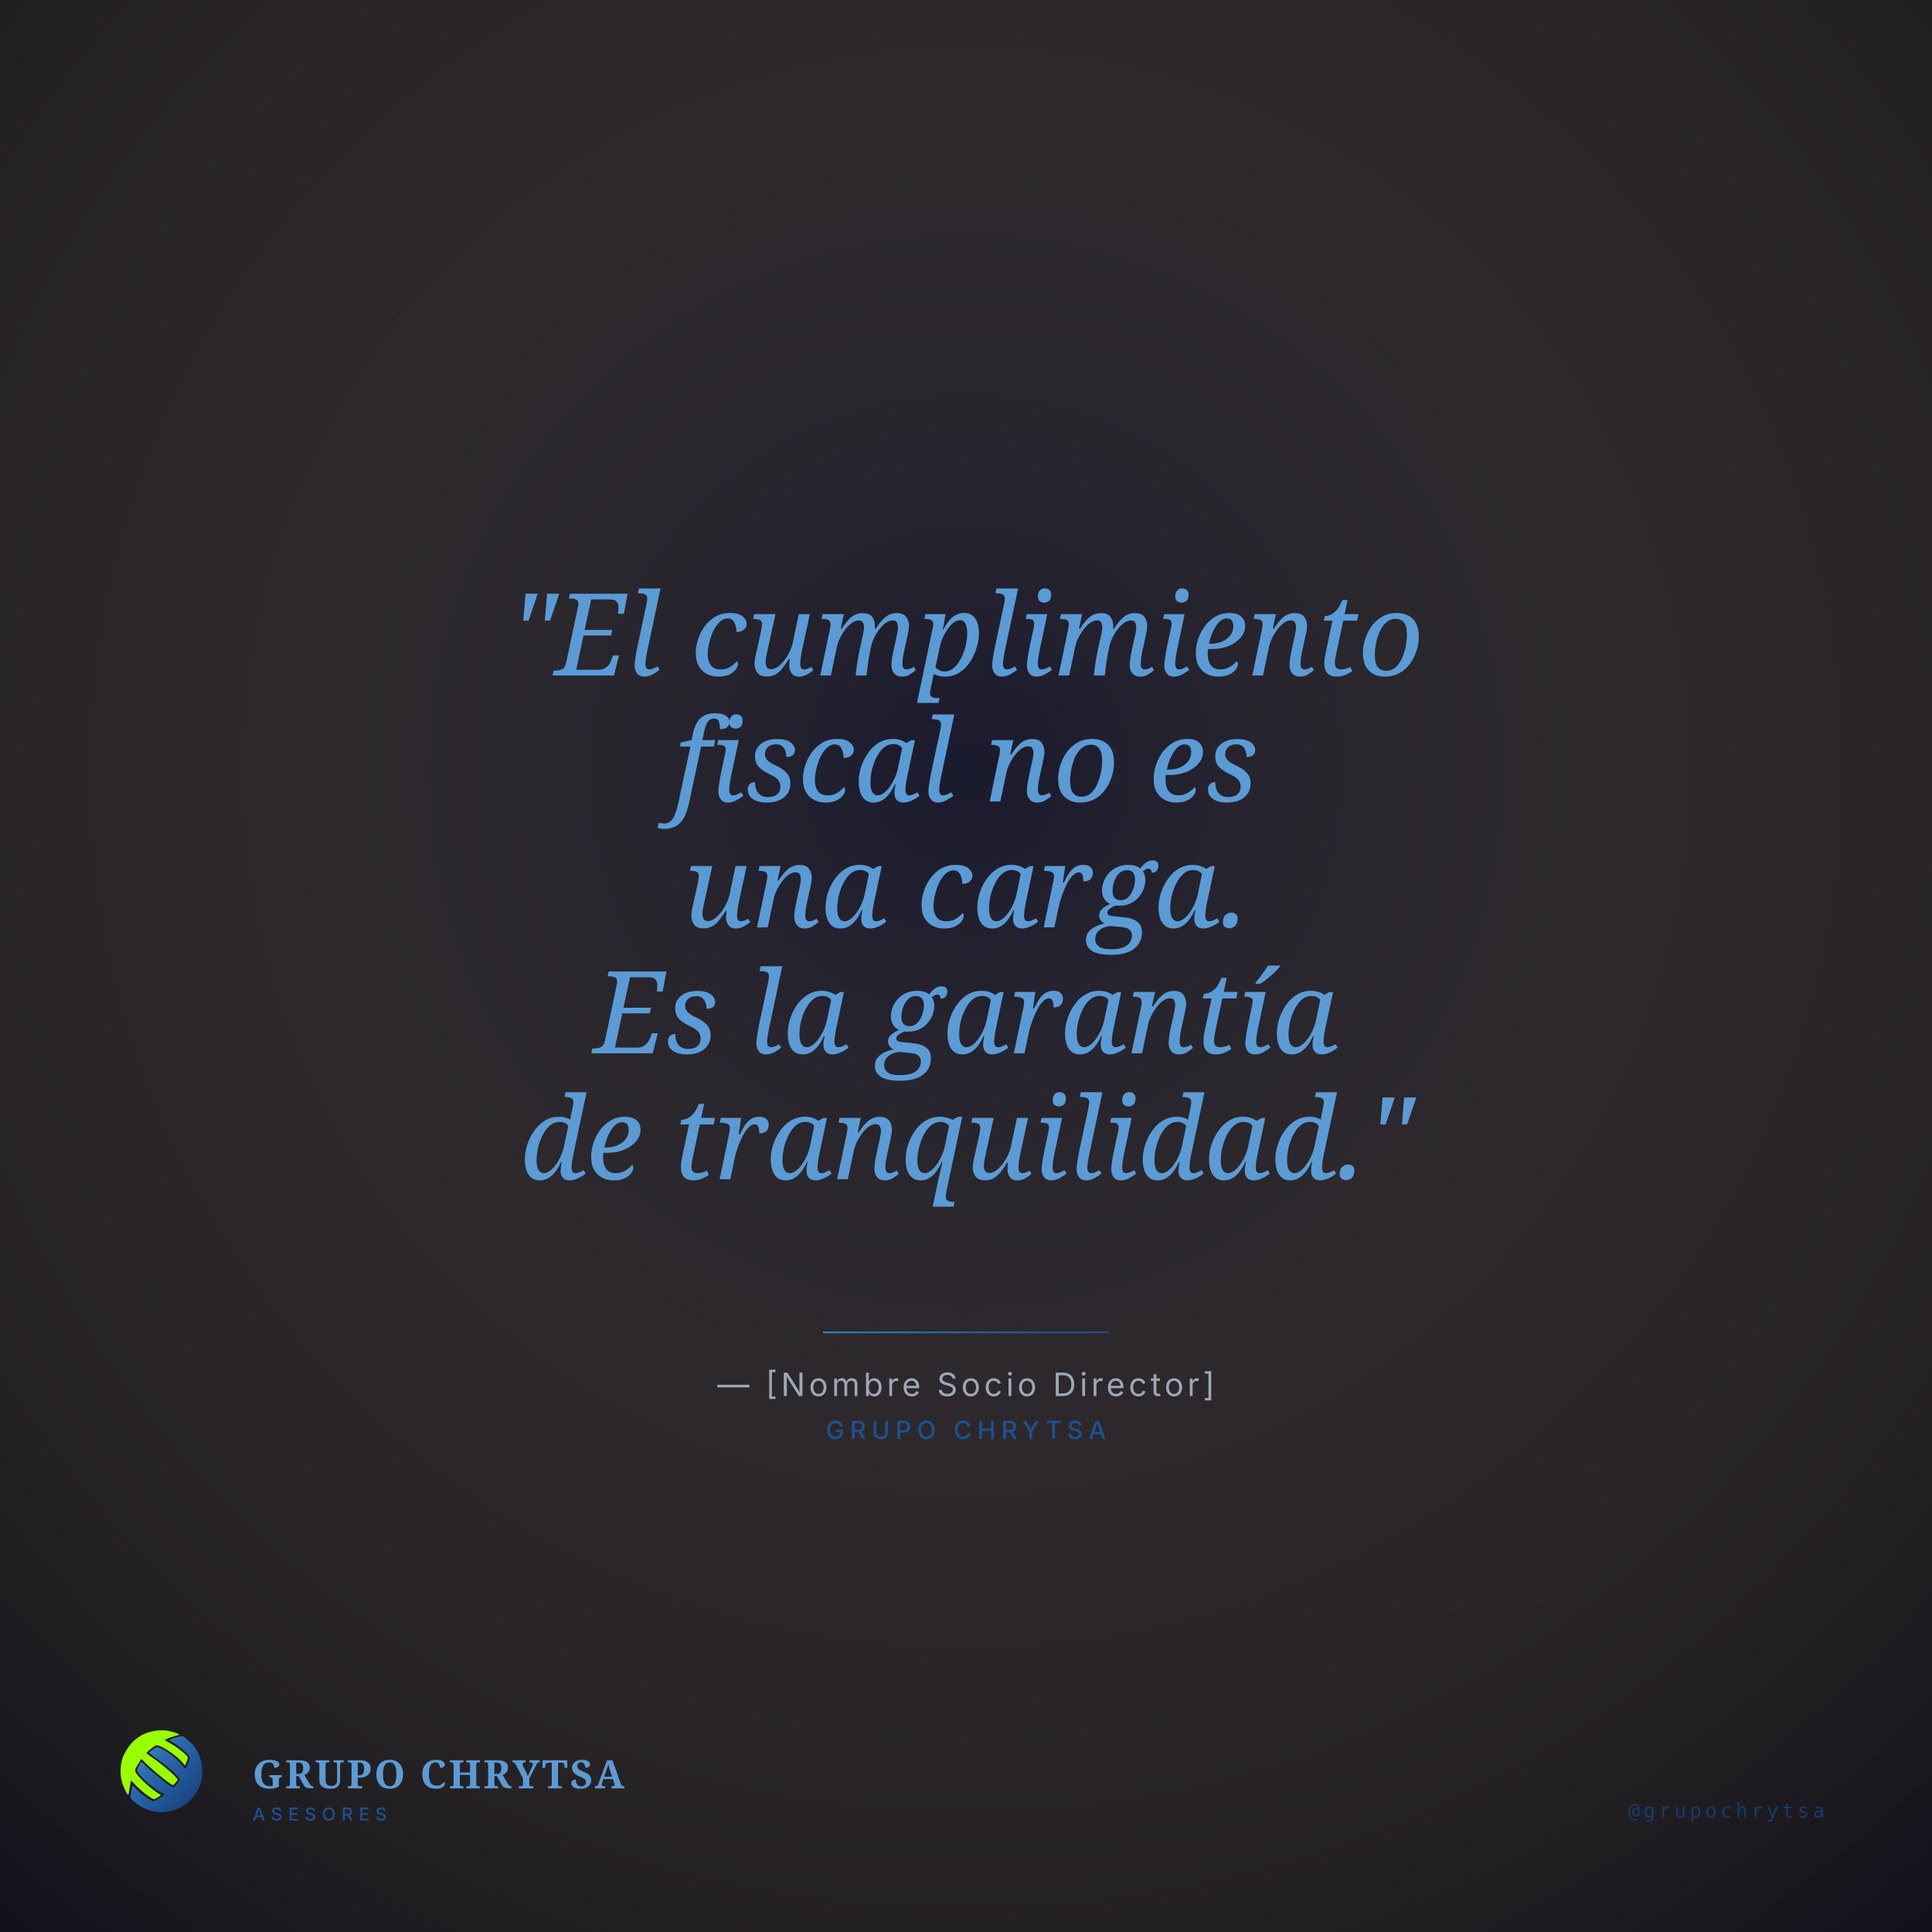
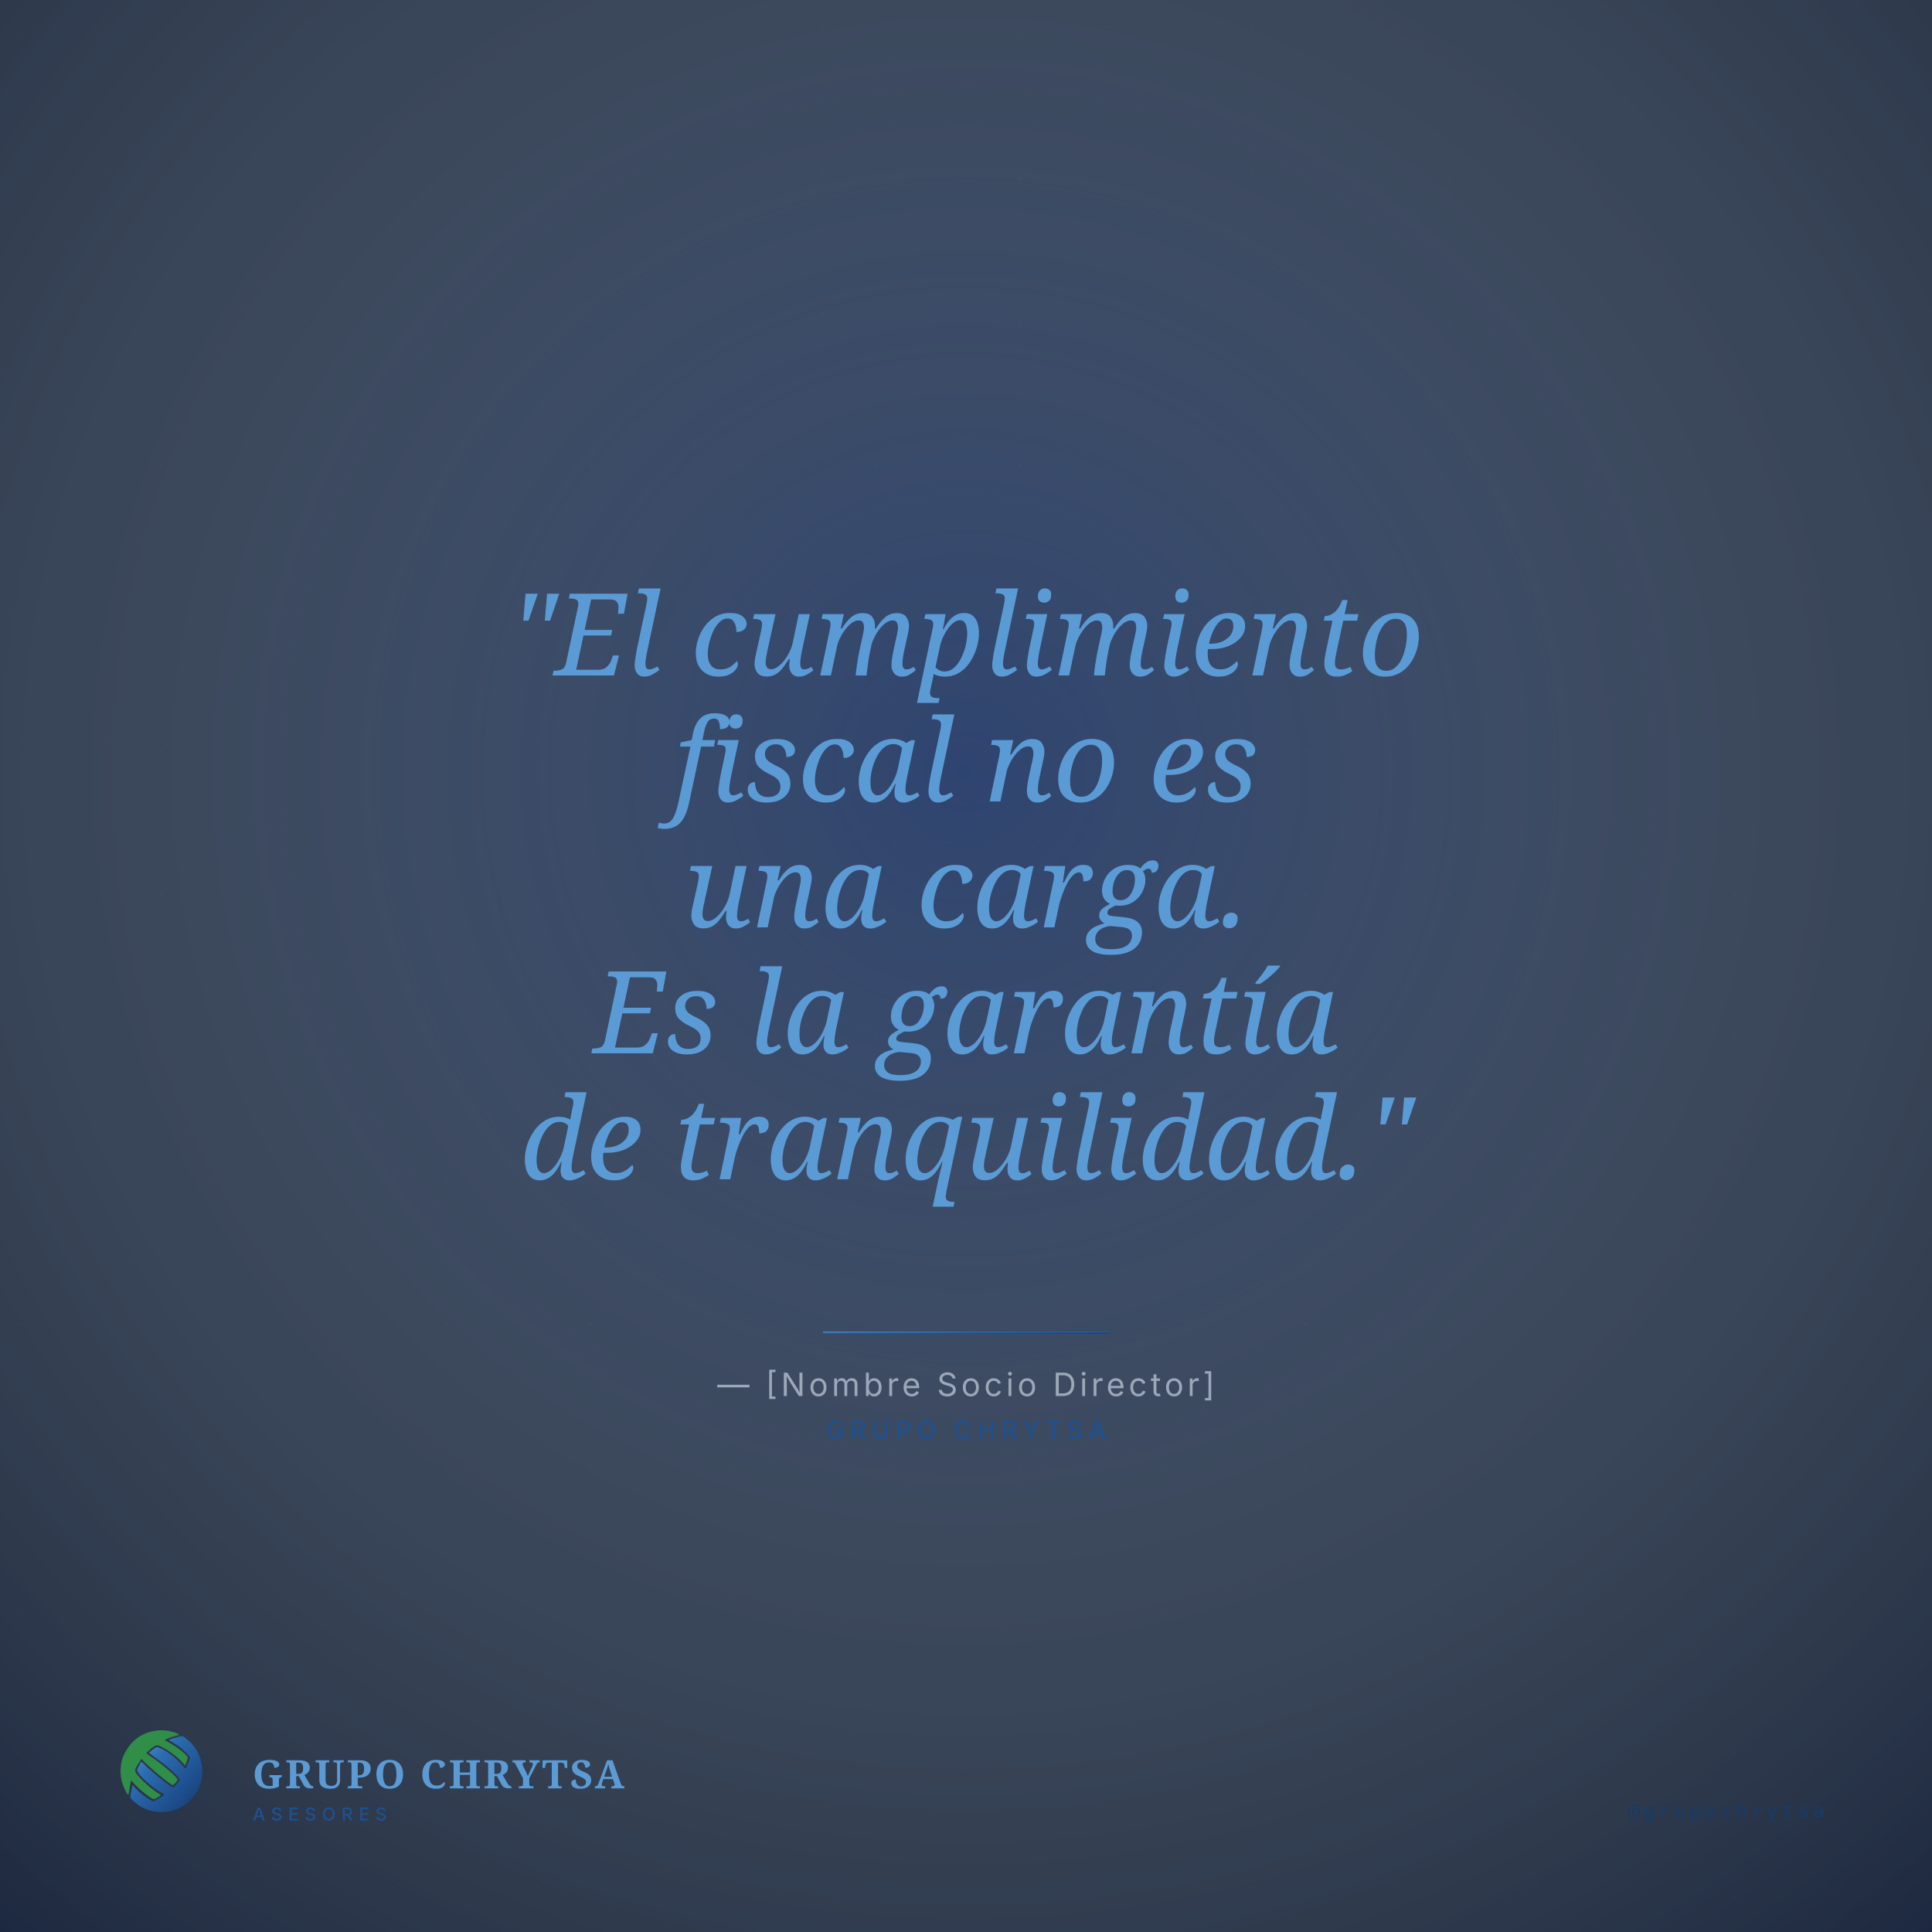
<svg xmlns="http://www.w3.org/2000/svg" viewBox="0 0 1080 1080" width="1080" height="1080" preserveAspectRatio="xMidYMid meet">
  <defs>
    <linearGradient id="g" x1="0" y1="0" x2="1" y2="1">
      <stop offset="0" stop-color="#5B9BD5" />
      <stop offset=".35" stop-color="#2B6CB0" />
      <stop offset=".7" stop-color="#1E5090" />
      <stop offset="1" stop-color="#163B6B" />
    </linearGradient>
    <linearGradient id="g2" x1="0" y1="0" x2="0" y2="1">
      <stop offset="0" stop-color="rgba(212,175,55,.18)" />
      <stop offset="1" stop-color="rgba(212,175,55,0)" />
    </linearGradient>
    <radialGradient id="vignette" cx="0.5" cy="0.4" r="0.8">
      <stop offset="0" stop-color="rgba(212,175,55,0)" />
      <stop offset="1" stop-color="rgba(0,0,0,.45)" />
    </radialGradient>
    <pattern id="grain" x="0" y="0" width="80" height="80" patternUnits="userSpaceOnUse">
      <circle cx="10" cy="20" r=".7" fill="#5B9BD5" opacity=".06" />
      <circle cx="35" cy="50" r=".5" fill="#5B9BD5" opacity=".05" />
      <circle cx="60" cy="15" r=".6" fill="#5B9BD5" opacity=".06" />
      <circle cx="70" cy="65" r=".4" fill="#5B9BD5" opacity=".04" />
      <circle cx="20" cy="70" r=".5" fill="#5B9BD5" opacity=".05" />
    </pattern>
    <clipPath id="crownClip">
      <circle cx="60" cy="50" r="36" />
    </clipPath>
    <clipPath id="sphereClip">
      <circle cx="50" cy="49" r="38" />
    </clipPath>
    <symbol id="sphere" viewBox="0 0 100 100">
      <g transform="translate(-51.675 4.276) scale(0.4851)">
        <path d="M251.345 50.640 C253.822 53.458 255.769 56.325 255.673 58.179 C255.453 62.410 249.136 76.693 247.008 79.442 C246.148 79.575 245.165 79.037 244.059 77.820 C241.517 75.279 237.597 69.750 230.472 62.838 C221.170 53.814 204.110 40.495 191.200 36.283 C187.896 35.204 187.478 35.115 184.892 36.834 C181.568 39.044 173.416 45.078 171.540 47.576 L205.705 73.017 C211.892 78.204 232.880 95.329 235.051 103.399 C233.395 106.441 224.599 116.746 222.268 118.671 C213.944 117.692 180.143 87.258 171.311 80.142 C168.649 77.997 165.812 75.046 163.528 72.702 C162.012 71.148 157.916 66.462 155.452 65.792 C147.227 82.271 144.833 81.277 149.304 88.165 C156.833 99.764 172.085 112.243 183.093 120.388 C186.325 122.780 189.862 125.251 193.039 126.948 C195.108 128.054 196.031 128.843 198.236 130.018 C200.172 131.050 201.848 131.741 203.200 133.214 C201.710 135.827 188.789 143.109 186.083 144.596 C181.214 147.272 181.794 148.348 176.395 145.472 C165.723 139.785 152.808 129.681 144.774 121.273 C141.965 118.334 140.502 115.871 137.900 113.974 L134.232 130.500 C133.500 134.733 133.073 138.721 134.093 140.832 C135.250 143.228 145.444 151.732 148.396 153.825 C158.763 161.180 172.261 167.279 187.965 168.846 C222.931 172.337 248.100 156.454 263.865 136.746 C282.999 112.828 286.099 79.914 274.694 52.270 C267.560 34.977 257.387 24.998 243.958 15.098 C239.806 12.036 238.274 12.801 232.690 14.226 C227.686 15.504 215.829 18.821 212.423 20.933 C213.314 21.896 228.857 30.521 237.310 37.373 C241.291 40.598 248.216 47.081 251.345 50.640" fill="url(#g)" />
-         <path d="M134.727 104.159 C135.478 104.595 140.356 110.028 141.472 111.255 C149.894 120.515 167.974 136.296 178.853 141.792 C182.826 143.798 184.690 141.991 188.291 139.856 C190.694 138.431 194.506 136.723 196.025 133.848 L192.819 132.091 C183.785 127.506 163.458 109.601 156.894 102.798 C154.187 99.991 151.006 96.540 148.452 93.462 C138.203 81.114 144.690 80.287 155.617 60.260 C157.598 60.980 158.287 62.130 159.774 63.768 C168.926 73.852 214.420 113.490 221.635 113.948 C223.963 111.812 229.753 105.476 230.677 102.765 C227.398 95.448 206.525 78.781 199.850 73.186 C194.554 68.748 189.064 64.908 183.698 60.770 C180.683 58.445 167.682 50.049 166.321 48.210 C167.976 44.622 181.039 34.708 185.039 32.480 C192.643 28.245 223.149 51.107 228.662 55.805 C233.870 60.245 237.309 63.600 241.612 68.833 C245.038 72.998 244.604 72.615 246.050 73.256 C247.440 69.256 249.378 65.758 250.836 60.898 C251.844 57.539 251.337 56.029 250.239 54.693 C243.468 46.453 234.910 40.927 226.416 34.491 C215.552 27.513 214.921 27.453 204.151 21.567 C205.465 17.913 231.031 11.264 233.945 10.448 C231.373 6.165 213.209 2.457 207.740 1.716 C196.301 0.168 186.004 1.259 176.140 3.755 C148.825 10.667 131.518 27.636 119.889 51.735 C111.770 68.560 111.178 94.019 117.106 110.846 C119.173 116.712 125.110 131.777 129.018 133.970 C129.499 133.181 130.232 129.482 130.506 128.367 C130.897 126.103 131.307 123.775 131.594 121.703 C132.463 115.416 133.548 110.244 134.727 104.159" fill="#99FF00" />
+         <path d="M134.727 104.159 C135.478 104.595 140.356 110.028 141.472 111.255 C149.894 120.515 167.974 136.296 178.853 141.792 C182.826 143.798 184.690 141.991 188.291 139.856 C190.694 138.431 194.506 136.723 196.025 133.848 L192.819 132.091 C183.785 127.506 163.458 109.601 156.894 102.798 C154.187 99.991 151.006 96.540 148.452 93.462 C138.203 81.114 144.690 80.287 155.617 60.260 C157.598 60.980 158.287 62.130 159.774 63.768 C168.926 73.852 214.420 113.490 221.635 113.948 C223.963 111.812 229.753 105.476 230.677 102.765 C227.398 95.448 206.525 78.781 199.850 73.186 C194.554 68.748 189.064 64.908 183.698 60.770 C180.683 58.445 167.682 50.049 166.321 48.210 C167.976 44.622 181.039 34.708 185.039 32.480 C192.643 28.245 223.149 51.107 228.662 55.805 C233.870 60.245 237.309 63.600 241.612 68.833 C245.038 72.998 244.604 72.615 246.050 73.256 C247.440 69.256 249.378 65.758 250.836 60.898 C251.844 57.539 251.337 56.029 250.239 54.693 C243.468 46.453 234.910 40.927 226.416 34.491 C215.552 27.513 214.921 27.453 204.151 21.567 C205.465 17.913 231.031 11.264 233.945 10.448 C231.373 6.165 213.209 2.457 207.740 1.716 C196.301 0.168 186.004 1.259 176.140 3.755 C148.825 10.667 131.518 27.636 119.889 51.735 C111.770 68.560 111.178 94.019 117.106 110.846 C119.173 116.712 125.110 131.777 129.018 133.970 C129.499 133.181 130.232 129.482 130.506 128.367 C130.897 126.103 131.307 123.775 131.594 121.703 C132.463 115.416 133.548 110.244 134.727 104.159" fill="#2F8F48" />
      </g>
    </symbol>
    <symbol id="crown" viewBox="0 0 120 100">
      <g transform="translate(-41.675 5.276) scale(0.4851)">
        <path d="M251.345 50.640 C253.822 53.458 255.769 56.325 255.673 58.179 C255.453 62.410 249.136 76.693 247.008 79.442 C246.148 79.575 245.165 79.037 244.059 77.820 C241.517 75.279 237.597 69.750 230.472 62.838 C221.170 53.814 204.110 40.495 191.200 36.283 C187.896 35.204 187.478 35.115 184.892 36.834 C181.568 39.044 173.416 45.078 171.540 47.576 L205.705 73.017 C211.892 78.204 232.880 95.329 235.051 103.399 C233.395 106.441 224.599 116.746 222.268 118.671 C213.944 117.692 180.143 87.258 171.311 80.142 C168.649 77.997 165.812 75.046 163.528 72.702 C162.012 71.148 157.916 66.462 155.452 65.792 C147.227 82.271 144.833 81.277 149.304 88.165 C156.833 99.764 172.085 112.243 183.093 120.388 C186.325 122.780 189.862 125.251 193.039 126.948 C195.108 128.054 196.031 128.843 198.236 130.018 C200.172 131.050 201.848 131.741 203.200 133.214 C201.710 135.827 188.789 143.109 186.083 144.596 C181.214 147.272 181.794 148.348 176.395 145.472 C165.723 139.785 152.808 129.681 144.774 121.273 C141.965 118.334 140.502 115.871 137.900 113.974 L134.232 130.500 C133.500 134.733 133.073 138.721 134.093 140.832 C135.250 143.228 145.444 151.732 148.396 153.825 C158.763 161.180 172.261 167.279 187.965 168.846 C222.931 172.337 248.100 156.454 263.865 136.746 C282.999 112.828 286.099 79.914 274.694 52.270 C267.560 34.977 257.387 24.998 243.958 15.098 C239.806 12.036 238.274 12.801 232.690 14.226 C227.686 15.504 215.829 18.821 212.423 20.933 C213.314 21.896 228.857 30.521 237.310 37.373 C241.291 40.598 248.216 47.081 251.345 50.640" fill="url(#g)" />
-         <path d="M134.727 104.159 C135.478 104.595 140.356 110.028 141.472 111.255 C149.894 120.515 167.974 136.296 178.853 141.792 C182.826 143.798 184.690 141.991 188.291 139.856 C190.694 138.431 194.506 136.723 196.025 133.848 L192.819 132.091 C183.785 127.506 163.458 109.601 156.894 102.798 C154.187 99.991 151.006 96.540 148.452 93.462 C138.203 81.114 144.690 80.287 155.617 60.260 C157.598 60.980 158.287 62.130 159.774 63.768 C168.926 73.852 214.420 113.490 221.635 113.948 C223.963 111.812 229.753 105.476 230.677 102.765 C227.398 95.448 206.525 78.781 199.850 73.186 C194.554 68.748 189.064 64.908 183.698 60.770 C180.683 58.445 167.682 50.049 166.321 48.210 C167.976 44.622 181.039 34.708 185.039 32.480 C192.643 28.245 223.149 51.107 228.662 55.805 C233.870 60.245 237.309 63.600 241.612 68.833 C245.038 72.998 244.604 72.615 246.050 73.256 C247.440 69.256 249.378 65.758 250.836 60.898 C251.844 57.539 251.337 56.029 250.239 54.693 C243.468 46.453 234.910 40.927 226.416 34.491 C215.552 27.513 214.921 27.453 204.151 21.567 C205.465 17.913 231.031 11.264 233.945 10.448 C231.373 6.165 213.209 2.457 207.740 1.716 C196.301 0.168 186.004 1.259 176.140 3.755 C148.825 10.667 131.518 27.636 119.889 51.735 C111.770 68.560 111.178 94.019 117.106 110.846 C119.173 116.712 125.110 131.777 129.018 133.970 C129.499 133.181 130.232 129.482 130.506 128.367 C130.897 126.103 131.307 123.775 131.594 121.703 C132.463 115.416 133.548 110.244 134.727 104.159" fill="#99FF00" />
+         <path d="M134.727 104.159 C135.478 104.595 140.356 110.028 141.472 111.255 C149.894 120.515 167.974 136.296 178.853 141.792 C182.826 143.798 184.690 141.991 188.291 139.856 C190.694 138.431 194.506 136.723 196.025 133.848 L192.819 132.091 C183.785 127.506 163.458 109.601 156.894 102.798 C154.187 99.991 151.006 96.540 148.452 93.462 C138.203 81.114 144.690 80.287 155.617 60.260 C157.598 60.980 158.287 62.130 159.774 63.768 C168.926 73.852 214.420 113.490 221.635 113.948 C223.963 111.812 229.753 105.476 230.677 102.765 C227.398 95.448 206.525 78.781 199.850 73.186 C194.554 68.748 189.064 64.908 183.698 60.770 C180.683 58.445 167.682 50.049 166.321 48.210 C167.976 44.622 181.039 34.708 185.039 32.480 C192.643 28.245 223.149 51.107 228.662 55.805 C233.870 60.245 237.309 63.600 241.612 68.833 C245.038 72.998 244.604 72.615 246.050 73.256 C247.440 69.256 249.378 65.758 250.836 60.898 C251.844 57.539 251.337 56.029 250.239 54.693 C243.468 46.453 234.910 40.927 226.416 34.491 C215.552 27.513 214.921 27.453 204.151 21.567 C205.465 17.913 231.031 11.264 233.945 10.448 C231.373 6.165 213.209 2.457 207.740 1.716 C196.301 0.168 186.004 1.259 176.140 3.755 C148.825 10.667 131.518 27.636 119.889 51.735 C111.770 68.560 111.178 94.019 117.106 110.846 C119.173 116.712 125.110 131.777 129.018 133.970 C129.499 133.181 130.232 129.482 130.506 128.367 C130.897 126.103 131.307 123.775 131.594 121.703 C132.463 115.416 133.548 110.244 134.727 104.159" fill="#2F8F48" />
      </g>
    </symbol>
  </defs>
-   <rect id="bg" width="1080" height="1080" fill="#1A1A2E" />
+   <rect id="bg" width="1080" height="1080" fill="#2E4470" />
  <rect width="1080" height="1080" fill="url(#grain)" opacity=".7" />
  <rect width="1080" height="1080" fill="url(#vignette)" />
  <g id="headline" font-family="Cormorant Garamond,Georgia,serif" font-style="italic" font-weight="500" fill="#5B9BD5" text-anchor="middle">
    <text x="540" y="377.6" font-size="64">"El cumplimiento</text>
    <text x="540" y="448" font-size="64">fiscal no es</text>
    <text x="540" y="518.4" font-size="64">una carga.</text>
    <text x="540" y="588.8" font-size="64">Es la garantía</text>
    <text x="540" y="659.2" font-size="64">de tranquilidad."</text>
  </g>
  <g id="attribution" transform="translate(540,744.4)">
    <rect x="-80" y="0" width="160" height="1" fill="url(#g)" />
    <text x="0" y="36" text-anchor="middle" font-family="Inter,Arial,sans-serif" font-size="18" fill="#9CA8B8" letter-spacing="2">— [Nombre Socio Director]</text>
    <text x="0" y="60" text-anchor="middle" font-family="Inter,Arial,sans-serif" font-weight="500" font-size="14" fill="#1E5090" letter-spacing="3">GRUPO CHRYTSA</text>
  </g>
  <g id="logo">
    <use href="#crown" x="60" y="964" width="67.2" height="56" />
    <text x="141.2" y="999.7" font-family="Cinzel,Georgia,serif" font-weight="600" font-size="22" fill="#5B9BD5" letter-spacing="1.32">GRUPO CHRYTSA</text>
    <text x="141.2" y="1017.7" font-family="Inter,Arial,sans-serif" font-weight="500" font-size="10" fill="#1E5090" letter-spacing="3.2">ASESORES</text>
    <text x="1020" y="1016" text-anchor="end" font-family="JetBrains Mono,monospace" font-size="11" fill="#163B6B" letter-spacing="1.98">@grupochrytsa</text>
  </g>
</svg>
